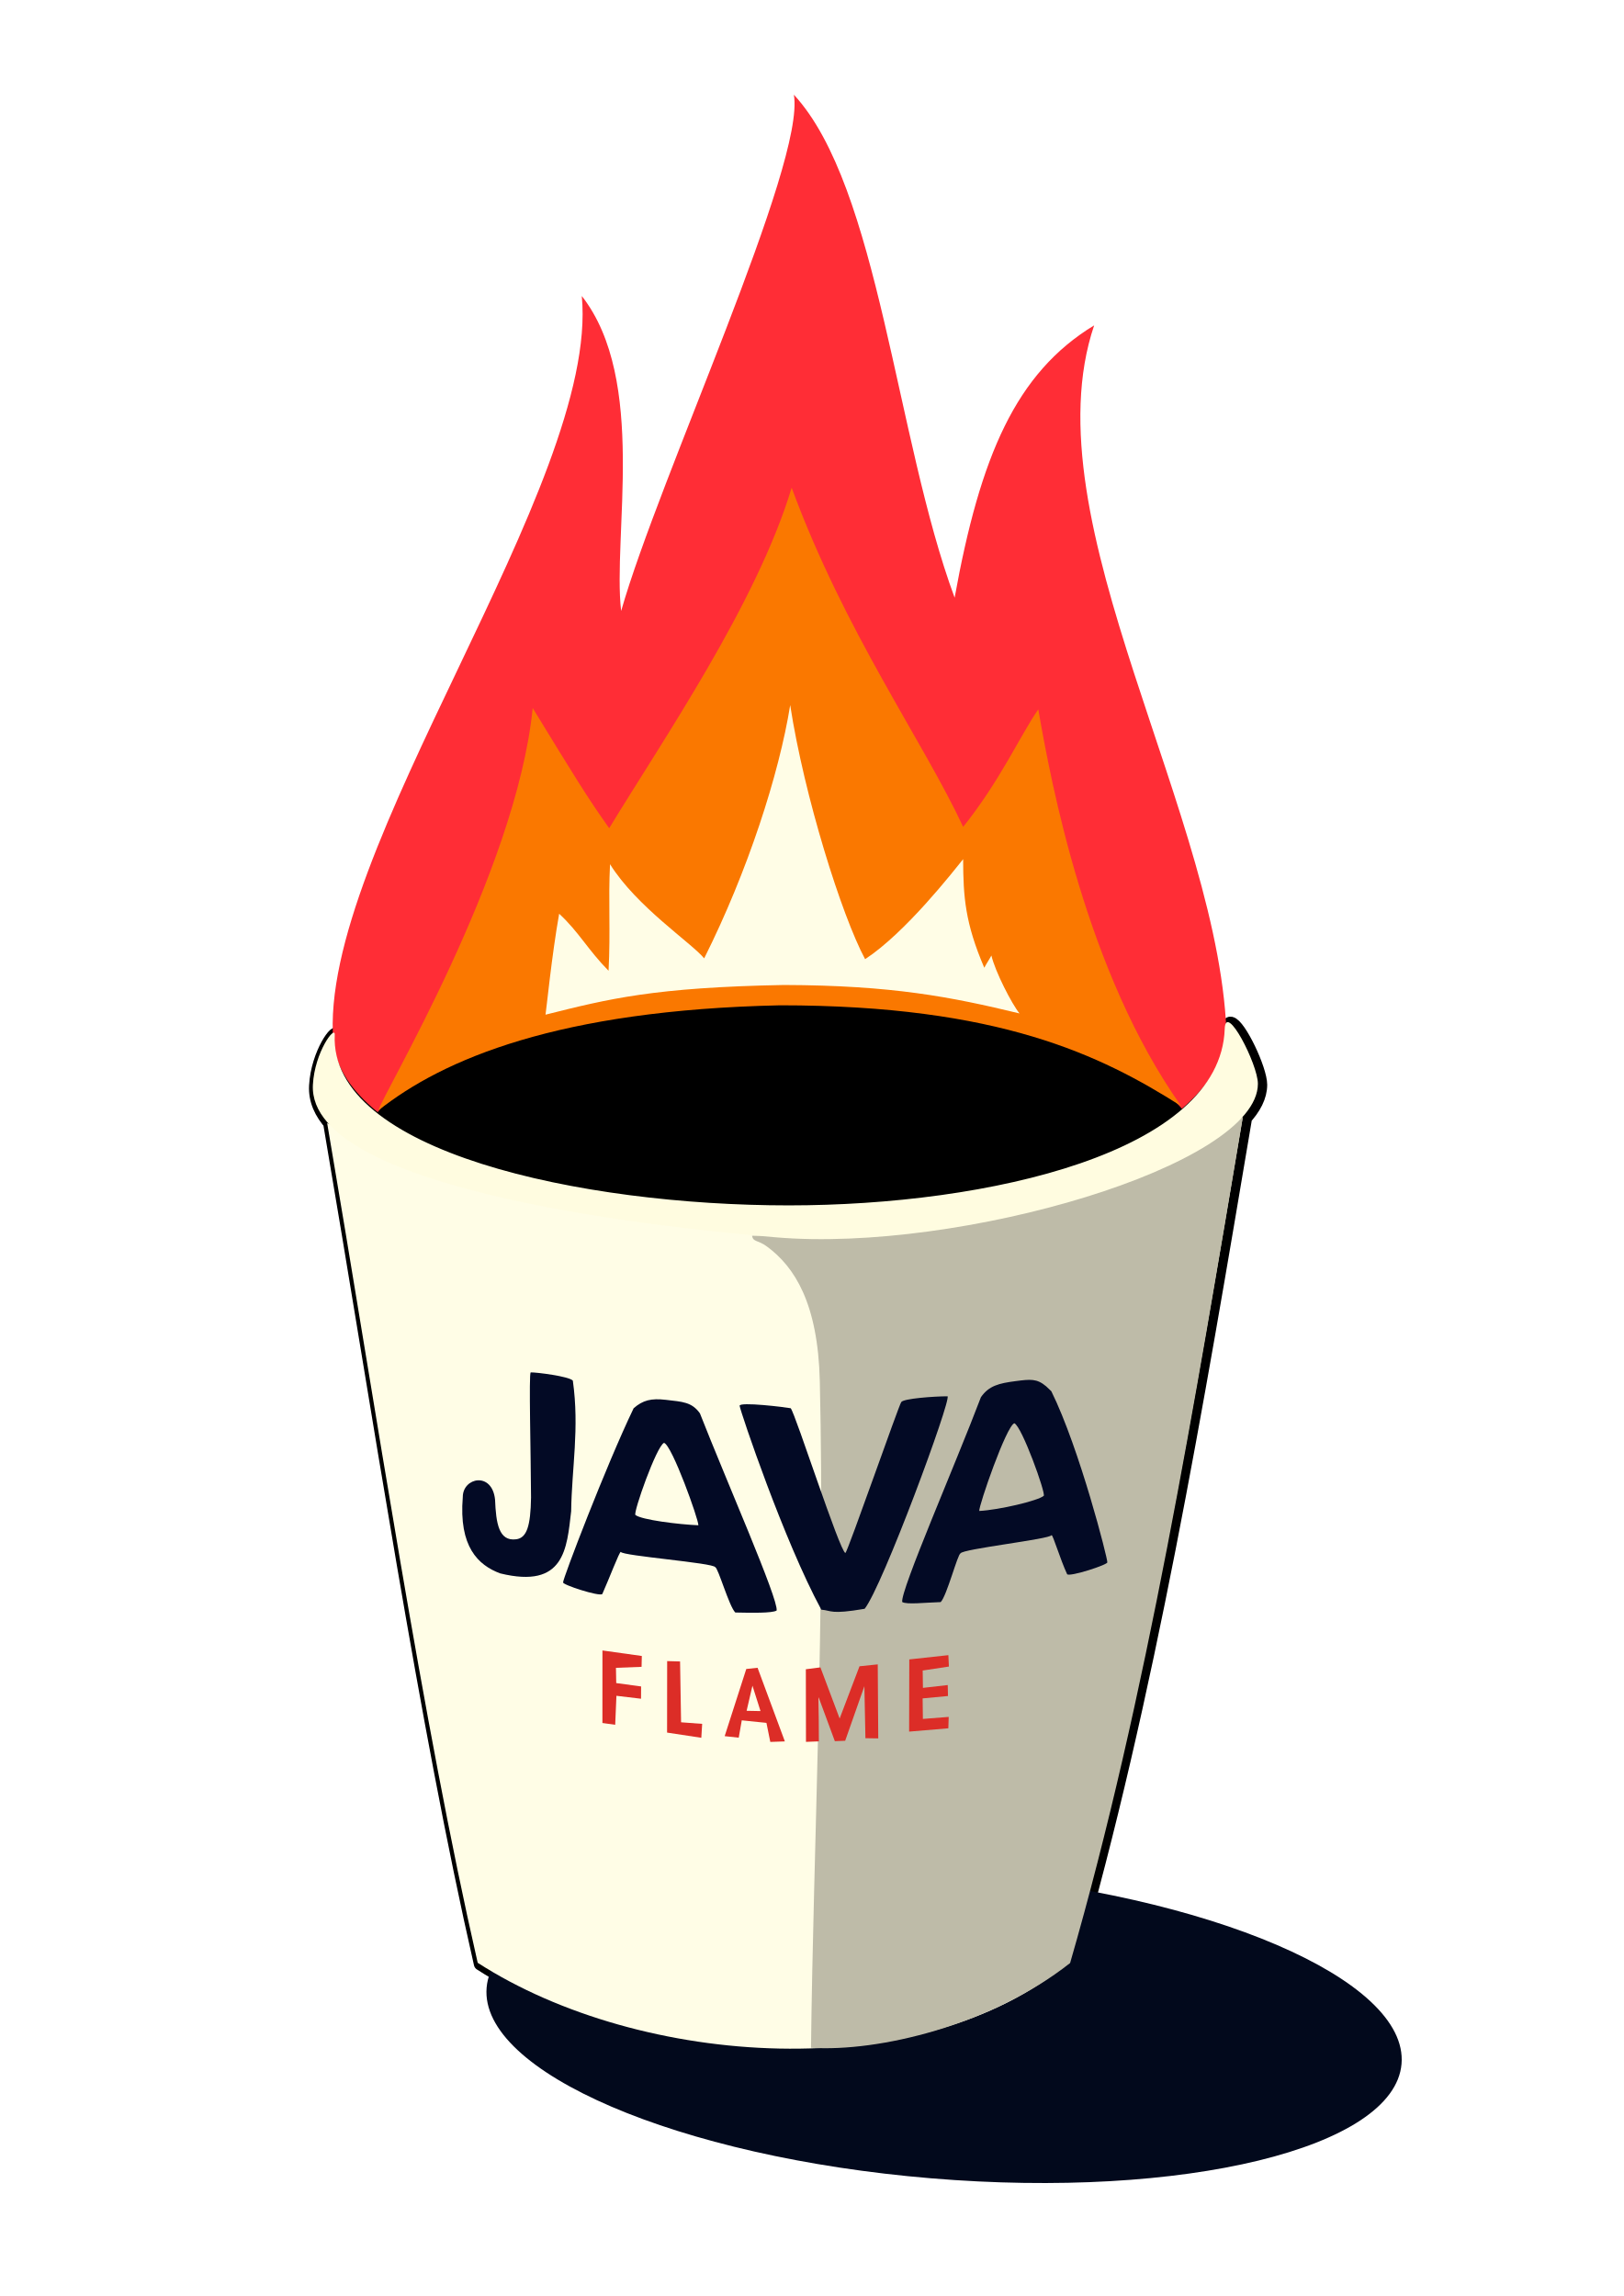
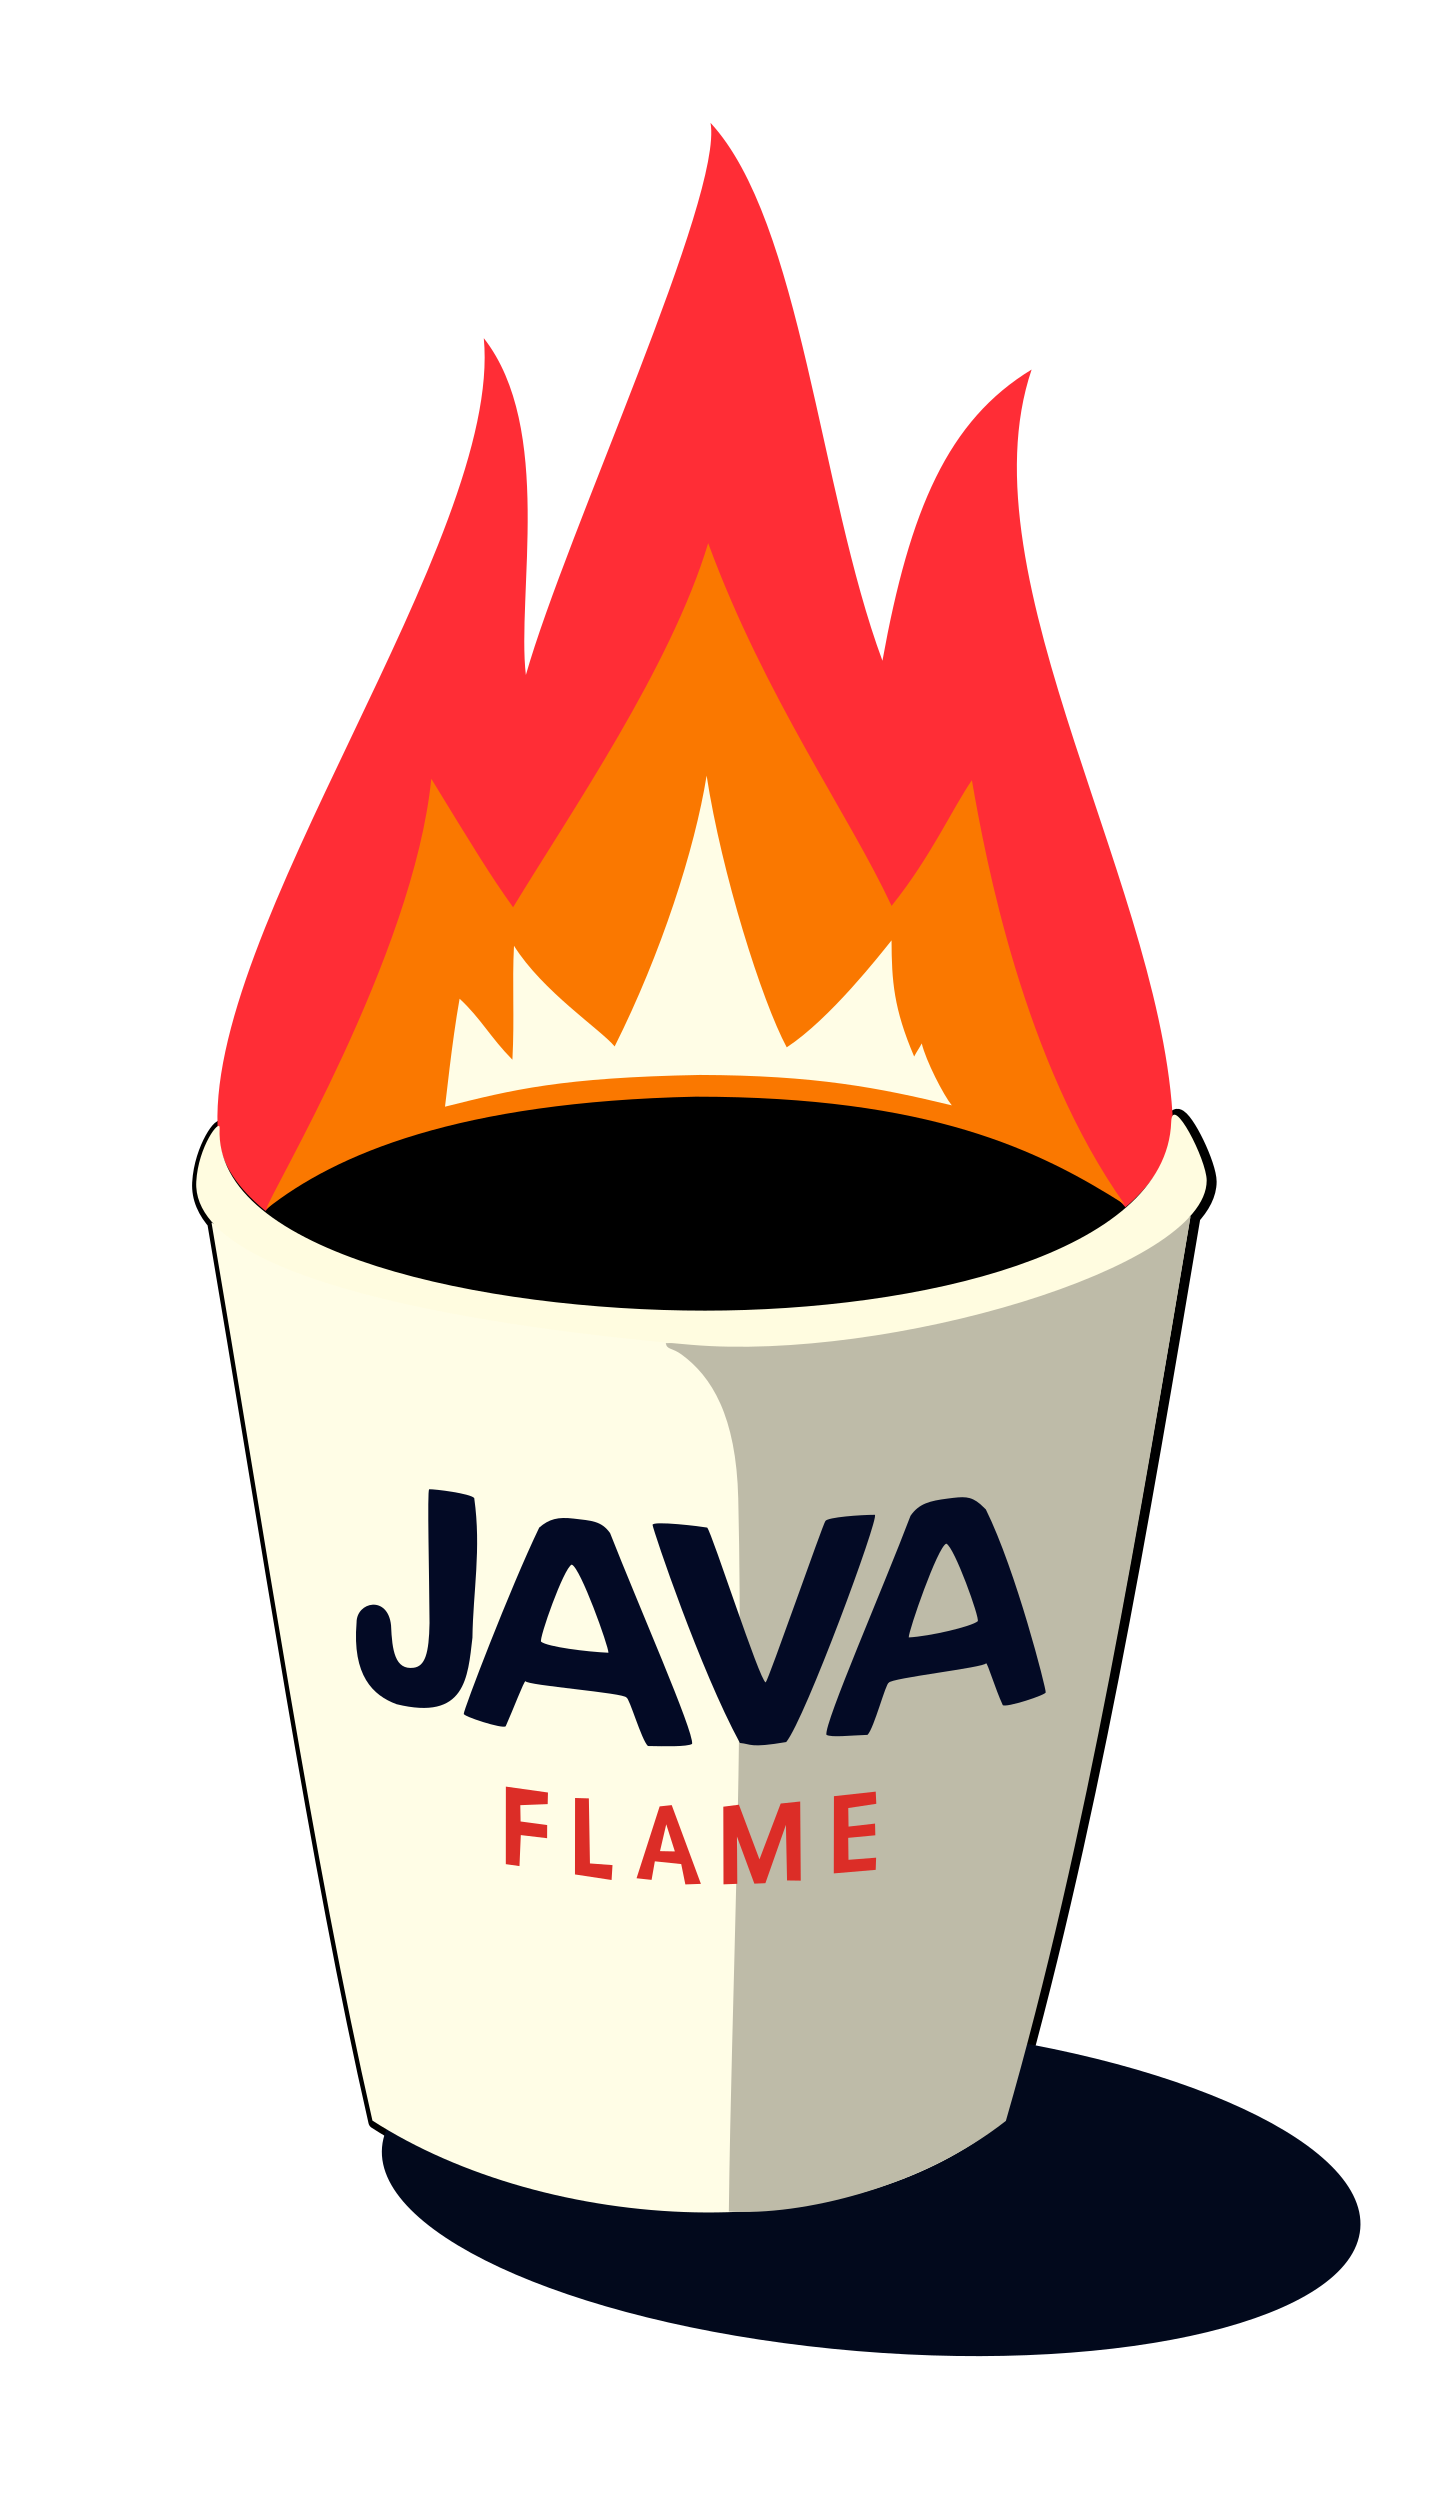
- <svg xmlns="http://www.w3.org/2000/svg" width="210mm" height="297mm" viewBox="0 0 210 297" version="1.1" id="svg5">
+ <svg xmlns="http://www.w3.org/2000/svg" width="240" height="417" viewBox="0 0 63.5 110.331" version="1.1" id="svg5">
  <defs id="defs2">
    </defs>
  <g id="layer1">
-     <path id="rect1998-5" style="fill:none;fill-opacity:1;stroke:#000000;stroke-width:1.7;stroke-linecap:round;stroke-linejoin:round;stroke-miterlimit:4;stroke-dasharray:none;stroke-dashoffset:0;stroke-opacity:1;paint-order:markers stroke fill" d="m 159.191,132.364 c -0.253,-0.043 -0.418,0.21 -0.44,0.872 -0.535,15.932 -30.464,22.83 -56.394,22.83 -26.833,0 -59.429,-6.952 -58.709,-22.078 0.061,-1.28 -2.597,2.228 -2.826,6.47 -0.1,1.841 0.65,3.52 2.045,5.051 -0.067,-0.029 -0.134,-0.058 -0.201,-0.087 6.4,37.556 12.329,77.395 19.468,108.618 21.099,13.603 57.437,16.014 76.452,-0.078 9.87,-34.15 16.293,-72.504 22.477,-109.201 -0.073,0.034 -0.146,0.065 -0.219,0.099 1.413,-1.498 2.198,-3.024 2.198,-4.537 0,-2.033 -2.754,-7.771 -3.851,-7.958 z" />
-     <ellipse style="fill:#02091c;fill-opacity:1;stroke-width:7.398;stroke-linecap:round;stroke-linejoin:round;stroke-opacity:0.634;paint-order:markers stroke fill" id="path904" cx="143.718" cy="251" rx="59.37" ry="19.804" transform="matrix(0.9965466,0.08303533,-0.08414512,0.9964535,0,0)" />
-     <path id="path12199" style="opacity:1;fill:#ff2d36;fill-opacity:1;stroke-width:8.535;stroke-linecap:round;stroke-linejoin:round;stroke-opacity:0.634;paint-order:markers stroke fill" d="m 158.662,134.757 c -3.002,12.462 -25.867,21.798 -57.775,21.798 -31.908,0 -56.75,-9.803 -57.775,-21.798 -2.097,-24.551 34.457,-72.099 32.134,-96.468 8.49,10.849 3.965,31.095 5.089,40.745 4.938,-17.328 23.885,-57.909 22.339,-66.786 11.007,11.915 13.165,44.457 20.792,65.065 3.31,-18.329 7.925,-29.073 18.045,-35.226 -8.606,25.467 16.698,63.754 17.15,92.67 z" />
-     <ellipse style="opacity:1;fill:#000000;fill-opacity:1;stroke-width:9.868;stroke-linecap:round;stroke-linejoin:round;stroke-opacity:0.634;paint-order:markers stroke fill" id="path11641" cx="101.039" cy="148.954" rx="54.126" ry="19.116" />
-     <path id="rect1998" style="opacity:1;fill:#fffde6;fill-opacity:1;stroke-width:0.92;stroke-linecap:round;stroke-linejoin:round;stroke-opacity:1;paint-order:markers stroke fill;stroke:none;stroke-miterlimit:4;stroke-dasharray:none" d="m 42.312,145.278 c 42.896,18.9 81.917,16.257 118.398,-0.661 -6.184,36.697 -12.607,75.051 -22.477,109.201 -19.015,16.092 -55.353,13.681 -76.452,0.078 -7.139,-31.223 -13.069,-71.062 -19.468,-108.618 z" />
-     <path id="rect1998-6" style="opacity:1;fill:#bebba8;fill-opacity:1;stroke-width:9.82;stroke-linecap:round;stroke-linejoin:round;stroke-opacity:0.634;paint-order:markers stroke fill" d="m 97.261,159.856 c 16.65,-0.339 41.218,-1.212 63.49,-15.401 -6.184,36.697 -12.48,75.323 -22.35,109.474 -10.267,8.083 -24.79,11.517 -33.509,10.963 0.293,-25.71 1.835,-56.567 1.138,-86.216 -0.237,-10.088 -3.261,-14.802 -6.842,-17.436 -1.191,-0.875 -1.77,-0.543 -1.926,-1.384 z" />
-     <path id="path6668" style="opacity:1;fill:#fffce0;fill-opacity:1;stroke-width:0.569;stroke-linecap:round;stroke-linejoin:round;stroke-opacity:1;paint-order:markers stroke fill;stroke:none;stroke-miterlimit:4;stroke-dasharray:none" d="m 162.689,140.179 c 0,10.634 -38.721,21.896 -62.33,19.877 -11.619,-0.994 -60.657,-5.59 -59.891,-19.741 0.23,-4.242 2.887,-7.75 2.826,-6.47 -0.72,15.127 31.876,22.078 58.709,22.078 25.93,0 55.859,-6.898 56.394,-22.83 0.119,-3.531 4.291,4.584 4.291,7.086 z" />
-     <path id="path16244" style="opacity:1;fill:#fa7800;fill-opacity:1;stroke-width:10.599;stroke-linecap:round;stroke-linejoin:round;stroke-opacity:0.634;paint-order:markers stroke fill" d="m 152.764,143.072 c -10.383,-6.59 -23.53,-13.029 -51.88,-13.029 -28.66,0.615 -43.569,6.953 -51.933,13.588 0.276,-1.663 17.81,-30.642 19.945,-52.042 5.201,8.504 7.082,11.604 9.894,15.542 6.892,-11.356 19.071,-29.022 23.598,-44.044 6.851,18.628 17.02,32.796 22.182,43.872 4.768,-5.937 7.465,-11.981 9.716,-15.199 1.646,9.478 6.215,34.037 18.477,51.311 z" />
-     <path id="path16244-3" style="opacity:1;fill:#fffde6;fill-opacity:1;stroke-width:5.791;stroke-linecap:round;stroke-linejoin:round;stroke-opacity:0.634;paint-order:markers stroke fill" d="m 131.854,131.092 c -8.86,-2.138 -16.437,-3.633 -30.47,-3.678 -16.8,0.313 -22.617,1.781 -30.83,3.84 0.085,-0.444 0.811,-7.717 1.764,-13.06 2.559,2.366 3.713,4.669 6.389,7.378 0.271,-5.164 -0.049,-9.173 0.191,-13.783 3.426,5.495 10.527,10.172 12.176,12.178 5.622,-11.221 9.69,-23.815 11.125,-32.76 1.81,11.781 6.663,27.227 9.689,32.867 5.226,-3.426 11.359,-11.3 12.678,-12.939 0.02,4.916 0.252,8.236 2.735,14.049 0.321,-0.613 0.617,-1.016 0.921,-1.584 0.486,2.081 2.65,6.288 3.632,7.49 z" />
-     <path style="opacity:1;fill:#030a25;fill-opacity:1;stroke:none;stroke-width:0.307px;stroke-linecap:butt;stroke-linejoin:miter;stroke-opacity:1" d="m 68.632,177.526 c 0.714,-0.023 4.983,0.51 5.456,1.066 0.871,6.217 -0.144,11.316 -0.217,16.891 -0.562,4.838 -0.843,10.084 -9.178,8.043 -2.861,-1.061 -5.371,-3.458 -4.838,-9.878 -0.007,-2.532 3.795,-3.337 4.173,0.342 0.125,3.062 0.481,5.418 2.735,5.124 1.363,-0.178 1.862,-1.698 1.918,-5.408 -0.028,-5.876 -0.293,-15.902 -0.049,-16.18 z" id="path51198" />
-     <path id="path53723" style="opacity:1;fill:#030a25;fill-opacity:1;stroke:none;stroke-width:0.307px;stroke-linecap:butt;stroke-linejoin:miter;stroke-opacity:1" d="m 81.952,182.161 c -3.604,7.498 -9.208,22.208 -9.122,22.517 -0.22,0.285 4.747,1.898 5.071,1.513 0.903,-2.015 2.208,-5.489 2.392,-5.448 0.128,0.518 12.052,1.42 12.209,1.986 0.363,0.012 1.801,5.096 2.599,5.858 2.056,0.04 4.75,0.103 5.344,-0.256 0.253,-1.45 -6.584,-16.977 -9.918,-25.499 -1.047,-1.486 -2.267,-1.503 -4.389,-1.754 -1.932,-0.229 -2.988,0.048 -4.185,1.083 z m 3.932,4.481 c 1.046,0.326 4.488,9.96 4.438,10.66 -2.572,-0.106 -7.379,-0.706 -8.143,-1.336 -0.296,-0.306 2.733,-8.919 3.704,-9.324 z" />
-     <path id="path53723-7" style="opacity:1;fill:#030a25;fill-opacity:1;stroke:none;stroke-width:0.307px;stroke-linecap:butt;stroke-linejoin:miter;stroke-opacity:1" d="m 135.972,179.964 c 3.685,7.458 7.322,21.804 7.239,22.114 0.223,0.283 -4.866,1.937 -5.195,1.555 -0.925,-2.005 -1.833,-5.101 -2.016,-5.058 -0.122,0.519 -11.615,1.795 -11.766,2.363 -0.363,0.016 -1.784,5.53 -2.574,6.301 -2.056,0.062 -4.375,0.344 -4.972,-0.008 -0.269,-1.447 6.936,-17.934 10.177,-26.493 1.031,-1.497 2.36,-1.806 4.478,-2.081 1.929,-0.25 2.753,-0.349 3.962,0.673 z m -4.782,4.143 c -1.042,0.337 -4.599,10.645 -4.542,11.344 2.571,-0.134 7.585,-1.318 8.342,-1.956 0.292,-0.31 -2.824,-8.993 -3.8,-9.388 z" />
-     <path style="opacity:1;fill:#030a25;fill-opacity:1;stroke:none;stroke-width:0.307px;stroke-linecap:butt;stroke-linejoin:miter;stroke-opacity:1" d="m 95.659,181.853 c -0.084,-0.567 6.028,0.19 6.607,0.31 0.622,0.742 6.331,18.511 7.073,18.729 0.361,-0.332 6.932,-19.192 7.224,-19.525 0.288,-0.463 4.258,-0.746 5.983,-0.749 0.536,0.391 -8.415,24.628 -10.721,27.489 -4.475,0.763 -4.223,0.225 -5.602,0.112 -4.842,-8.931 -10.428,-25.536 -10.564,-26.366 z" id="path57786" />
-     <path style="opacity:1;fill:#dc2d27;fill-opacity:1;stroke:none;stroke-width:0.307px;stroke-linecap:butt;stroke-linejoin:miter;stroke-opacity:1" d="m 77.917,213.496 5.092,0.714 -0.032,1.404 -3.314,0.129 0.037,1.972 3.216,0.436 -0.009,1.589 -3.182,-0.379 -0.159,3.75 -1.653,-0.232 z" id="path67503" />
-     <path style="fill:#dc2d27;fill-opacity:1;stroke:none;stroke-width:0.307px;stroke-linecap:butt;stroke-linejoin:miter;stroke-opacity:1" d="m 86.287,214.872 1.669,0.047 0.131,7.869 2.727,0.203 -0.11,1.801 -4.428,-0.672 z" id="path70760" />
-     <path id="path71026" style="opacity:1;fill:#dc2d27;fill-opacity:1;stroke:none;stroke-width:0.307px;stroke-linecap:butt;stroke-linejoin:miter;stroke-opacity:1" d="m 97.979,215.735 -1.46,0.156 -2.794,8.69 1.818,0.197 0.394,-2.244 3.19,0.332 0.499,2.461 1.883,-0.067 z m -0.662,2.32 1.042,3.282 -1.797,-0.035 z" />
-     <path style="opacity:1;fill:#dc2d27;fill-opacity:1;stroke:none;stroke-width:0.307px;stroke-linecap:butt;stroke-linejoin:miter;stroke-opacity:1" d="m 104.24,225.319 1.669,-0.064 -0.038,-5.717 2.103,5.694 1.336,-0.055 2.484,-7.064 0.135,6.733 1.659,0.025 -0.066,-9.575 -2.359,0.246 -2.568,6.757 -2.487,-6.614 -1.885,0.241 z" id="path74563" />
-     <path style="opacity:1;fill:#dc2d27;fill-opacity:1;stroke:none;stroke-width:0.307px;stroke-linecap:butt;stroke-linejoin:miter;stroke-opacity:1" d="m 117.602,214.654 -0.021,9.34 5.071,-0.429 0.048,-1.474 -3.34,0.261 -0.033,-2.655 3.279,-0.309 -0.032,-1.417 -3.208,0.365 -0.032,-2.245 3.39,-0.513 -0.068,-1.475 z" id="path76050" />
+     <path id="rect1998-5" style="fill:none;fill-opacity:1;stroke:#000000;stroke-width:0.62;stroke-linecap:round;stroke-linejoin:round;stroke-miterlimit:4;stroke-dasharray:none;stroke-dashoffset:0;stroke-opacity:1;paint-order:markers stroke fill" d="m 51.978,49.246 c -0.092,-0.016 -0.153,0.077 -0.161,0.318 -0.195,5.813 -11.115,8.33 -20.575,8.33 -9.79,0 -21.683,-2.536 -21.42,-8.055 0.022,-0.467 -0.947,0.813 -1.031,2.361 -0.036,0.672 0.237,1.284 0.746,1.843 -0.024,-0.011 -0.049,-0.021 -0.073,-0.032 2.335,13.702 4.498,28.238 7.103,39.629 7.698,4.963 20.956,5.843 27.893,-0.029 3.601,-12.46 5.945,-26.453 8.201,-39.842 -0.027,0.012 -0.053,0.024 -0.08,0.036 0.515,-0.547 0.802,-1.103 0.802,-1.655 0,-0.742 -1.005,-2.835 -1.405,-2.903 z" />
+     <ellipse style="fill:#02091c;fill-opacity:1;stroke-width:2.699;stroke-linecap:round;stroke-linejoin:round;stroke-opacity:0.634;paint-order:markers stroke fill" id="path904" cx="46.435" cy="93.034" rx="21.661" ry="7.225" transform="matrix(0.9965466,0.08303533,-0.08414512,0.9964535,0,0)" />
+     <path id="path12199" style="opacity:1;fill:#ff2d36;fill-opacity:1;stroke-width:3.114;stroke-linecap:round;stroke-linejoin:round;stroke-opacity:0.634;paint-order:markers stroke fill" d="m 51.785,50.119 c -1.095,4.547 -9.437,7.953 -21.079,7.953 -11.642,0 -20.705,-3.577 -21.079,-7.953 C 8.861,41.162 22.198,23.814 21.351,14.923 c 3.097,3.958 1.447,11.345 1.857,14.866 1.802,-6.322 8.714,-21.128 8.15,-24.367 4.016,4.347 4.803,16.22 7.586,23.739 1.208,-6.687 2.891,-10.607 6.584,-12.852 -3.14,9.291 6.092,23.261 6.257,33.811 z" />
+     <ellipse style="opacity:1;fill:#000000;fill-opacity:1;stroke-width:3.6;stroke-linecap:round;stroke-linejoin:round;stroke-opacity:0.634;paint-order:markers stroke fill" id="path11641" cx="30.761" cy="55.299" rx="19.748" ry="6.974" />
+     <path id="rect1998" style="opacity:1;fill:#fffde6;fill-opacity:1;stroke:none;stroke-width:0.336;stroke-linecap:round;stroke-linejoin:round;stroke-miterlimit:4;stroke-dasharray:none;stroke-opacity:1;paint-order:markers stroke fill" d="m 9.335,53.958 c 15.651,6.896 29.887,5.931 43.197,-0.241 -2.256,13.389 -4.599,27.382 -8.201,39.842 -6.938,5.871 -20.196,4.991 -27.894,0.029 C 13.833,82.196 11.67,67.66 9.335,53.958 Z" />
+     <path id="rect1998-6" style="opacity:1;fill:#bebba8;fill-opacity:1;stroke-width:3.583;stroke-linecap:round;stroke-linejoin:round;stroke-opacity:0.634;paint-order:markers stroke fill" d="m 29.383,59.277 c 6.075,-0.124 15.038,-0.442 23.164,-5.619 -2.256,13.389 -4.553,27.482 -8.155,39.941 -3.746,2.949 -9.044,4.202 -12.226,4 0.107,-9.38 0.67,-20.638 0.415,-31.456 -0.087,-3.68 -1.19,-5.401 -2.496,-6.361 -0.434,-0.319 -0.646,-0.198 -0.703,-0.505 z" />
+     <path id="path6668" style="opacity:1;fill:#fffce0;fill-opacity:1;stroke:none;stroke-width:0.208;stroke-linecap:round;stroke-linejoin:round;stroke-miterlimit:4;stroke-dasharray:none;stroke-opacity:1;paint-order:markers stroke fill" d="m 53.254,52.098 c 0,3.88 -14.127,7.989 -22.741,7.252 -4.239,-0.363 -22.131,-2.04 -21.851,-7.202 0.084,-1.548 1.053,-2.828 1.031,-2.361 -0.263,5.519 11.63,8.055 21.42,8.055 9.461,0 20.38,-2.517 20.575,-8.33 0.043,-1.288 1.566,1.672 1.566,2.585 z" />
+     <path id="path16244" style="opacity:1;fill:#fa7800;fill-opacity:1;stroke-width:3.867;stroke-linecap:round;stroke-linejoin:round;stroke-opacity:0.634;paint-order:markers stroke fill" d="m 49.633,53.153 c -3.788,-2.404 -8.585,-4.754 -18.928,-4.754 -10.456,0.224 -15.896,2.537 -18.948,4.958 0.101,-0.607 6.498,-11.18 7.277,-18.987 1.898,3.103 2.584,4.234 3.61,5.671 2.515,-4.143 6.958,-10.589 8.61,-16.069 2.5,6.796 6.21,11.966 8.093,16.007 1.74,-2.166 2.724,-4.371 3.545,-5.545 0.6,3.458 2.267,12.418 6.741,18.721 z" />
+     <path id="path16244-3" style="opacity:1;fill:#fffde6;fill-opacity:1;stroke-width:2.113;stroke-linecap:round;stroke-linejoin:round;stroke-opacity:0.634;paint-order:markers stroke fill" d="m 42.004,48.782 c -3.233,-0.78 -5.997,-1.326 -11.117,-1.342 -6.13,0.114 -8.252,0.65 -11.248,1.401 0.031,-0.162 0.296,-2.815 0.644,-4.765 0.934,0.863 1.355,1.704 2.331,2.692 0.099,-1.884 -0.018,-3.347 0.07,-5.029 1.25,2.005 3.841,3.711 4.442,4.443 2.051,-4.094 3.535,-8.689 4.059,-11.952 0.661,4.298 2.431,9.934 3.535,11.992 1.907,-1.25 4.144,-4.123 4.626,-4.721 0.007,1.794 0.092,3.005 0.998,5.126 0.117,-0.224 0.225,-0.371 0.336,-0.578 0.177,0.759 0.967,2.294 1.325,2.733 z" />
+     <path style="opacity:1;fill:#030a25;fill-opacity:1;stroke:none;stroke-width:0.112px;stroke-linecap:butt;stroke-linejoin:miter;stroke-opacity:1" d="m 18.938,65.724 c 0.261,-0.008 1.818,0.186 1.991,0.389 0.318,2.268 -0.053,4.128 -0.079,6.163 -0.205,1.765 -0.307,3.679 -3.349,2.935 -1.044,-0.387 -1.96,-1.261 -1.765,-3.604 -0.003,-0.924 1.385,-1.218 1.522,0.125 0.046,1.117 0.176,1.977 0.998,1.87 0.497,-0.065 0.679,-0.619 0.7,-1.973 -0.01,-2.144 -0.107,-5.802 -0.018,-5.903 z" id="path51198" />
+     <path id="path53723" style="opacity:1;fill:#030a25;fill-opacity:1;stroke:none;stroke-width:0.112px;stroke-linecap:butt;stroke-linejoin:miter;stroke-opacity:1" d="m 23.797,67.415 c -1.315,2.736 -3.36,8.102 -3.328,8.215 -0.08,0.104 1.732,0.693 1.85,0.552 0.329,-0.735 0.806,-2.003 0.873,-1.988 0.047,0.189 4.397,0.518 4.454,0.725 0.132,0.004 0.657,1.859 0.948,2.137 0.75,0.014 1.733,0.038 1.95,-0.093 0.092,-0.529 -2.402,-6.194 -3.619,-9.303 -0.382,-0.542 -0.827,-0.548 -1.601,-0.64 -0.705,-0.084 -1.09,0.018 -1.527,0.395 z m 1.435,1.635 c 0.381,0.119 1.637,3.634 1.619,3.889 -0.939,-0.039 -2.692,-0.258 -2.971,-0.487 -0.108,-0.112 0.997,-3.254 1.351,-3.402 z" />
+     <path id="path53723-7" style="opacity:1;fill:#030a25;fill-opacity:1;stroke:none;stroke-width:0.112px;stroke-linecap:butt;stroke-linejoin:miter;stroke-opacity:1" d="m 43.507,66.613 c 1.345,2.721 2.671,7.955 2.641,8.068 0.081,0.103 -1.775,0.707 -1.895,0.567 -0.337,-0.731 -0.669,-1.861 -0.736,-1.845 -0.044,0.189 -4.238,0.655 -4.293,0.862 -0.132,0.006 -0.651,2.018 -0.939,2.299 -0.75,0.023 -1.596,0.126 -1.814,-0.003 -0.098,-0.528 2.531,-6.543 3.713,-9.666 0.376,-0.546 0.861,-0.659 1.634,-0.759 0.704,-0.091 1.005,-0.127 1.445,0.246 z m -1.745,1.512 c -0.38,0.123 -1.678,3.884 -1.657,4.139 0.938,-0.049 2.767,-0.481 3.044,-0.714 0.107,-0.113 -1.03,-3.281 -1.386,-3.425 z" />
+     <path style="opacity:1;fill:#030a25;fill-opacity:1;stroke:none;stroke-width:0.112px;stroke-linecap:butt;stroke-linejoin:miter;stroke-opacity:1" d="m 28.799,67.303 c -0.031,-0.207 2.199,0.069 2.411,0.113 0.227,0.271 2.31,6.754 2.581,6.833 0.132,-0.121 2.529,-7.002 2.636,-7.124 0.105,-0.169 1.553,-0.272 2.183,-0.273 0.195,0.143 -3.07,8.986 -3.912,10.029 -1.633,0.278 -1.541,0.082 -2.044,0.041 -1.767,-3.259 -3.805,-9.317 -3.854,-9.62 z" id="path57786" />
+     <path style="opacity:1;fill:#dc2d27;fill-opacity:1;stroke:none;stroke-width:0.112px;stroke-linecap:butt;stroke-linejoin:miter;stroke-opacity:1" d="m 22.325,78.847 1.858,0.261 -0.012,0.512 -1.209,0.047 0.013,0.719 1.173,0.159 -0.003,0.58 -1.161,-0.138 -0.058,1.368 -0.603,-0.085 z" id="path67503" />
+     <path style="fill:#dc2d27;fill-opacity:1;stroke:none;stroke-width:0.112px;stroke-linecap:butt;stroke-linejoin:miter;stroke-opacity:1" d="m 25.379,79.35 0.609,0.017 0.048,2.871 0.995,0.074 -0.04,0.657 -1.616,-0.245 z" id="path70760" />
+     <path id="path71026" style="opacity:1;fill:#dc2d27;fill-opacity:1;stroke:none;stroke-width:0.112px;stroke-linecap:butt;stroke-linejoin:miter;stroke-opacity:1" d="m 29.645,79.664 -0.533,0.057 -1.019,3.171 0.663,0.072 0.144,-0.819 1.164,0.121 0.182,0.898 0.687,-0.024 z m -0.242,0.847 0.38,1.197 -0.655,-0.013 z" />
+     <path style="opacity:1;fill:#dc2d27;fill-opacity:1;stroke:none;stroke-width:0.112px;stroke-linecap:butt;stroke-linejoin:miter;stroke-opacity:1" d="m 31.929,83.161 0.609,-0.023 -0.014,-2.086 0.767,2.078 0.488,-0.02 0.906,-2.577 0.049,2.456 0.605,0.009 -0.024,-3.494 -0.861,0.09 -0.937,2.465 -0.907,-2.413 -0.688,0.088 z" id="path74563" />
+     <path style="opacity:1;fill:#dc2d27;fill-opacity:1;stroke:none;stroke-width:0.112px;stroke-linecap:butt;stroke-linejoin:miter;stroke-opacity:1" d="m 36.804,79.27 -0.007,3.408 1.85,-0.157 0.018,-0.538 -1.219,0.095 -0.012,-0.969 1.196,-0.113 -0.012,-0.517 -1.17,0.133 -0.012,-0.819 1.237,-0.187 -0.025,-0.538 z" id="path76050" />
  </g>
</svg>
